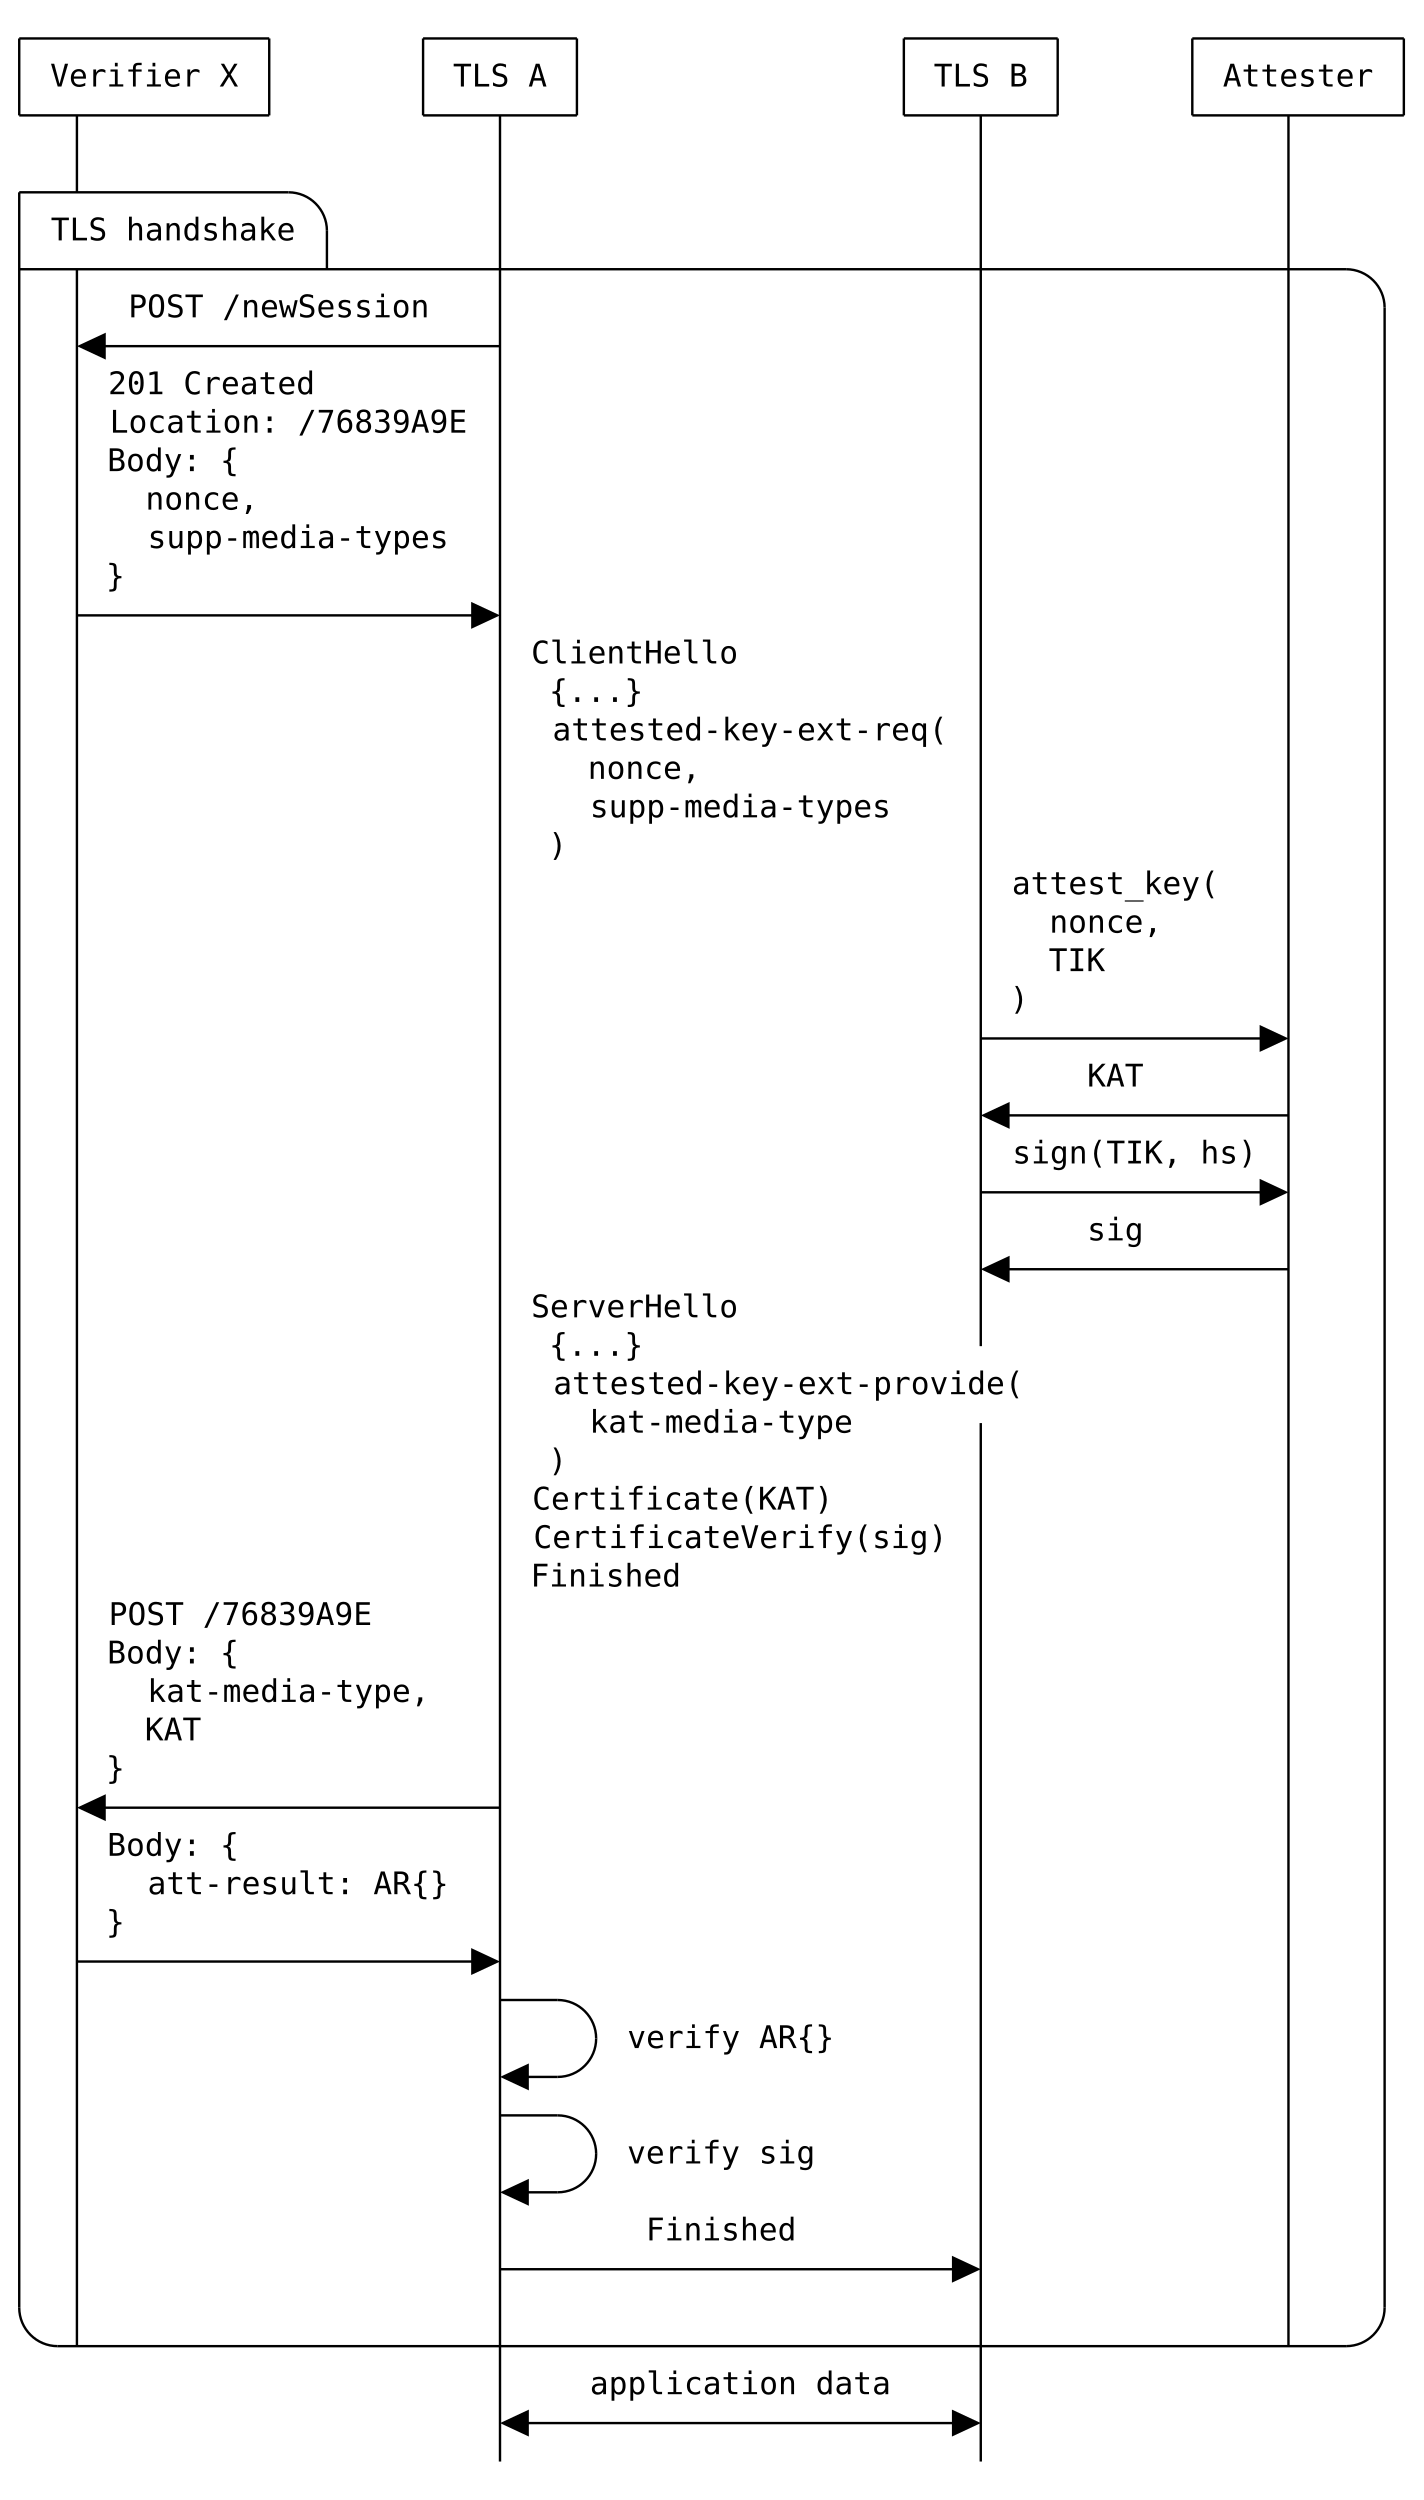
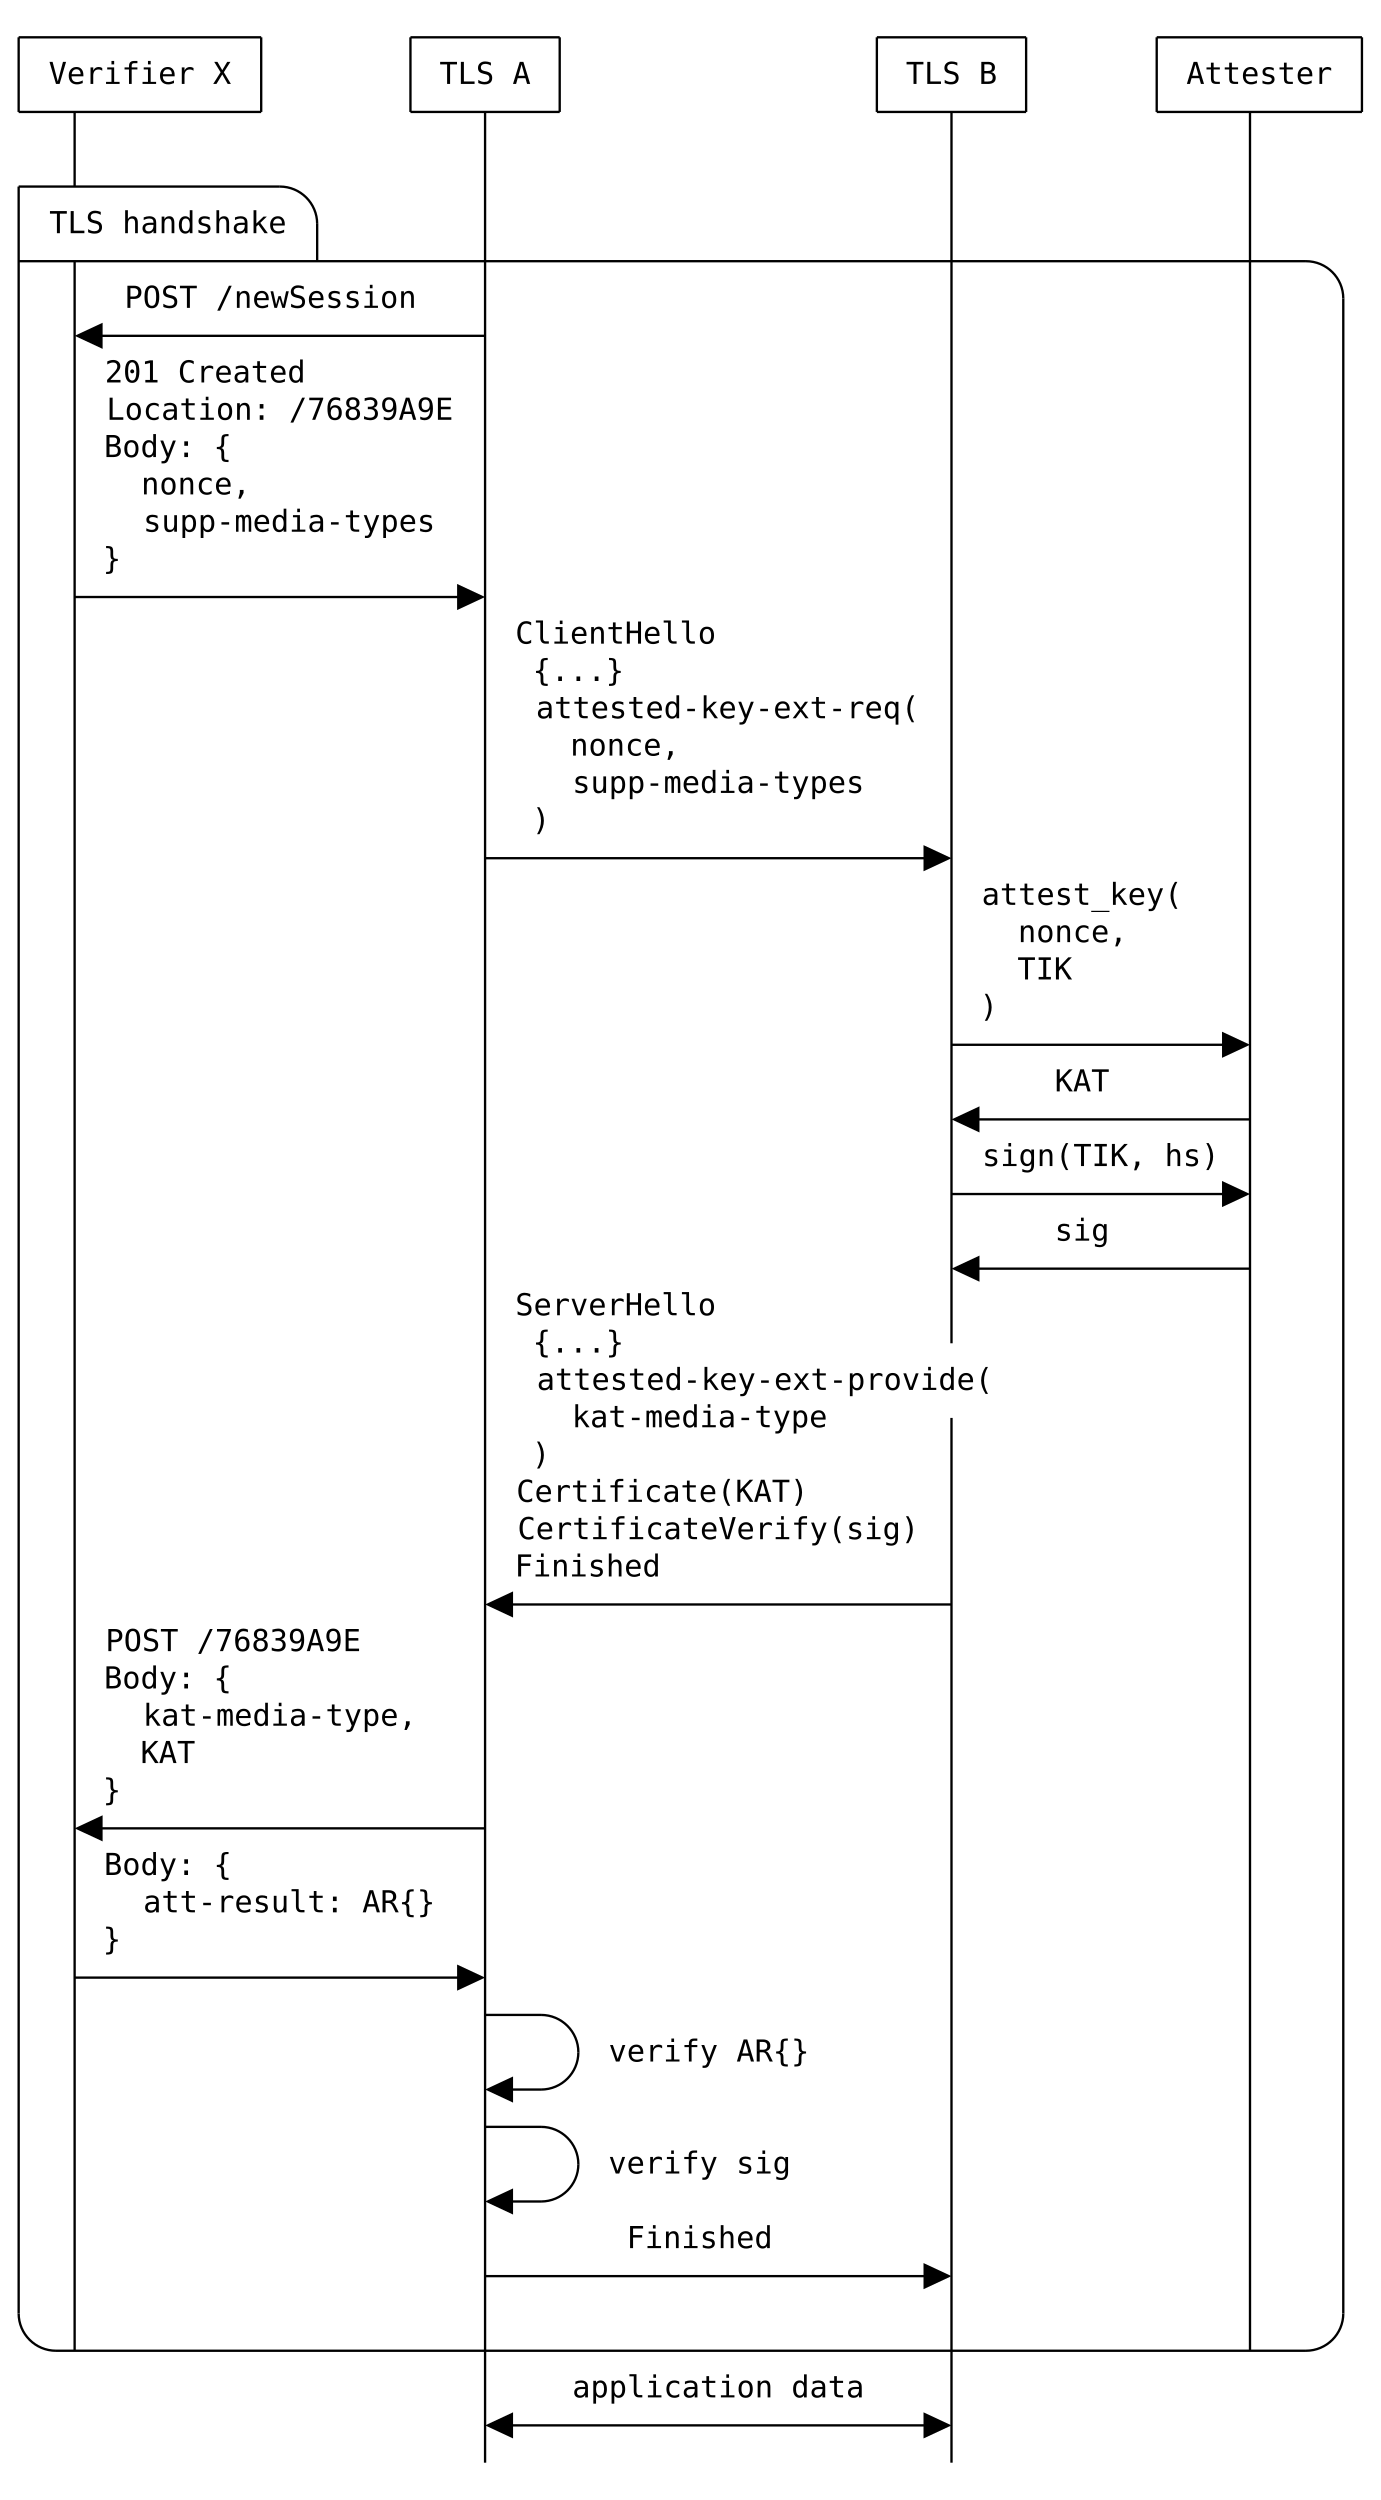
- <svg xmlns="http://www.w3.org/2000/svg" version="1.1" height="1040" width="592" viewBox="0 0 592 1040" class="diagram" text-anchor="middle" font-family="monospace" font-size="13px">
+ <svg xmlns="http://www.w3.org/2000/svg" version="1.1" height="1072" width="592" viewBox="0 0 592 1072" class="diagram" text-anchor="middle" font-family="monospace" font-size="13px">
  <path d="M 8,16 L 8,48" fill="none" stroke="black" />
-   <path d="M 8,80 L 8,960" fill="none" stroke="black" />
+   <path d="M 8,80 L 8,992" fill="none" stroke="black" />
  <path d="M 32,48 L 32,80" fill="none" stroke="black" />
-   <path d="M 32,112 L 32,976" fill="none" stroke="black" />
+   <path d="M 32,112 L 32,1008" fill="none" stroke="black" />
  <path d="M 112,16 L 112,48" fill="none" stroke="black" />
  <path d="M 136,96 L 136,112" fill="none" stroke="black" />
  <path d="M 176,16 L 176,48" fill="none" stroke="black" />
-   <path d="M 208,48 L 208,1024" fill="none" stroke="black" />
+   <path d="M 208,48 L 208,1056" fill="none" stroke="black" />
  <path d="M 240,16 L 240,48" fill="none" stroke="black" />
  <path d="M 376,16 L 376,48" fill="none" stroke="black" />
-   <path d="M 408,48 L 408,560" fill="none" stroke="black" />
-   <path d="M 408,592 L 408,1024" fill="none" stroke="black" />
+   <path d="M 408,48 L 408,576" fill="none" stroke="black" />
+   <path d="M 408,608 L 408,1056" fill="none" stroke="black" />
  <path d="M 440,16 L 440,48" fill="none" stroke="black" />
  <path d="M 496,16 L 496,48" fill="none" stroke="black" />
-   <path d="M 536,48 L 536,976" fill="none" stroke="black" />
-   <path d="M 576,128 L 576,960" fill="none" stroke="black" />
+   <path d="M 536,48 L 536,1008" fill="none" stroke="black" />
+   <path d="M 576,128 L 576,992" fill="none" stroke="black" />
  <path d="M 584,16 L 584,48" fill="none" stroke="black" />
  <path d="M 8,16 L 112,16" fill="none" stroke="black" />
  <path d="M 176,16 L 240,16" fill="none" stroke="black" />
  <path d="M 376,16 L 440,16" fill="none" stroke="black" />
  <path d="M 496,16 L 584,16" fill="none" stroke="black" />
  <path d="M 8,48 L 112,48" fill="none" stroke="black" />
  <path d="M 176,48 L 240,48" fill="none" stroke="black" />
  <path d="M 376,48 L 440,48" fill="none" stroke="black" />
  <path d="M 496,48 L 584,48" fill="none" stroke="black" />
  <path d="M 8,80 L 120,80" fill="none" stroke="black" />
  <path d="M 8,112 L 560,112" fill="none" stroke="black" />
  <path d="M 40,144 L 208,144" fill="none" stroke="black" />
  <path d="M 32,256 L 200,256" fill="none" stroke="black" />
-   <path d="M 408,432 L 528,432" fill="none" stroke="black" />
-   <path d="M 416,464 L 536,464" fill="none" stroke="black" />
-   <path d="M 408,496 L 528,496" fill="none" stroke="black" />
-   <path d="M 416,528 L 536,528" fill="none" stroke="black" />
-   <path d="M 40,752 L 208,752" fill="none" stroke="black" />
-   <path d="M 32,816 L 200,816" fill="none" stroke="black" />
-   <path d="M 208,832 L 232,832" fill="none" stroke="black" />
-   <path d="M 216,864 L 232,864" fill="none" stroke="black" />
-   <path d="M 208,880 L 232,880" fill="none" stroke="black" />
-   <path d="M 216,912 L 232,912" fill="none" stroke="black" />
-   <path d="M 208,944 L 400,944" fill="none" stroke="black" />
-   <path d="M 24,976 L 560,976" fill="none" stroke="black" />
-   <path d="M 216,1008 L 400,1008" fill="none" stroke="black" />
+   <path d="M 208,368 L 400,368" fill="none" stroke="black" />
+   <path d="M 408,448 L 528,448" fill="none" stroke="black" />
+   <path d="M 416,480 L 536,480" fill="none" stroke="black" />
+   <path d="M 408,512 L 528,512" fill="none" stroke="black" />
+   <path d="M 416,544 L 536,544" fill="none" stroke="black" />
+   <path d="M 216,688 L 408,688" fill="none" stroke="black" />
+   <path d="M 40,784 L 208,784" fill="none" stroke="black" />
+   <path d="M 32,848 L 200,848" fill="none" stroke="black" />
+   <path d="M 208,864 L 232,864" fill="none" stroke="black" />
+   <path d="M 216,896 L 232,896" fill="none" stroke="black" />
+   <path d="M 208,912 L 232,912" fill="none" stroke="black" />
+   <path d="M 216,944 L 232,944" fill="none" stroke="black" />
+   <path d="M 208,976 L 400,976" fill="none" stroke="black" />
+   <path d="M 24,1008 L 560,1008" fill="none" stroke="black" />
+   <path d="M 216,1040 L 400,1040" fill="none" stroke="black" />
  <path d="M 120,80 C 128.831,80 136,87.169 136,96" fill="none" stroke="black" />
  <path d="M 560,112 C 568.831,112 576,119.169 576,128" fill="none" stroke="black" />
-   <path d="M 232,832 C 240.831,832 248,839.169 248,848" fill="none" stroke="black" />
-   <path d="M 232,864 C 240.831,864 248,856.831 248,848" fill="none" stroke="black" />
-   <path d="M 232,880 C 240.831,880 248,887.169 248,896" fill="none" stroke="black" />
-   <path d="M 232,912 C 240.831,912 248,904.831 248,896" fill="none" stroke="black" />
-   <path d="M 24,976 C 15.169,976 8,968.831 8,960" fill="none" stroke="black" />
-   <path d="M 560,976 C 568.831,976 576,968.831 576,960" fill="none" stroke="black" />
-   <polygon class="arrowhead" points="536,496 524,490.4 524,501.6 " fill="black" transform="rotate(0,528,496)" />
-   <polygon class="arrowhead" points="536,432 524,426.4 524,437.6 " fill="black" transform="rotate(0,528,432)" />
-   <polygon class="arrowhead" points="424,528 412,522.4 412,533.6 " fill="black" transform="rotate(180,416,528)" />
-   <polygon class="arrowhead" points="424,464 412,458.4 412,469.6 " fill="black" transform="rotate(180,416,464)" />
-   <polygon class="arrowhead" points="408,1008 396,1002.4 396,1013.6 " fill="black" transform="rotate(0,400,1008)" />
-   <polygon class="arrowhead" points="408,944 396,938.4 396,949.6 " fill="black" transform="rotate(0,400,944)" />
-   <polygon class="arrowhead" points="224,1008 212,1002.4 212,1013.6 " fill="black" transform="rotate(180,216,1008)" />
-   <polygon class="arrowhead" points="224,912 212,906.4 212,917.6 " fill="black" transform="rotate(180,216,912)" />
-   <polygon class="arrowhead" points="224,864 212,858.4 212,869.6 " fill="black" transform="rotate(180,216,864)" />
-   <polygon class="arrowhead" points="208,816 196,810.4 196,821.6 " fill="black" transform="rotate(0,200,816)" />
+   <path d="M 232,864 C 240.831,864 248,871.169 248,880" fill="none" stroke="black" />
+   <path d="M 232,896 C 240.831,896 248,888.831 248,880" fill="none" stroke="black" />
+   <path d="M 232,912 C 240.831,912 248,919.169 248,928" fill="none" stroke="black" />
+   <path d="M 232,944 C 240.831,944 248,936.831 248,928" fill="none" stroke="black" />
+   <path d="M 24,1008 C 15.169,1008 8,1000.831 8,992" fill="none" stroke="black" />
+   <path d="M 560,1008 C 568.831,1008 576,1000.831 576,992" fill="none" stroke="black" />
+   <polygon class="arrowhead" points="536,512 524,506.4 524,517.6 " fill="black" transform="rotate(0,528,512)" />
+   <polygon class="arrowhead" points="536,448 524,442.4 524,453.6 " fill="black" transform="rotate(0,528,448)" />
+   <polygon class="arrowhead" points="424,544 412,538.4 412,549.6 " fill="black" transform="rotate(180,416,544)" />
+   <polygon class="arrowhead" points="424,480 412,474.4 412,485.6 " fill="black" transform="rotate(180,416,480)" />
+   <polygon class="arrowhead" points="408,1040 396,1034.4 396,1045.6 " fill="black" transform="rotate(0,400,1040)" />
+   <polygon class="arrowhead" points="408,976 396,970.4 396,981.6 " fill="black" transform="rotate(0,400,976)" />
+   <polygon class="arrowhead" points="408,368 396,362.4 396,373.6 " fill="black" transform="rotate(0,400,368)" />
+   <polygon class="arrowhead" points="224,1040 212,1034.4 212,1045.6 " fill="black" transform="rotate(180,216,1040)" />
+   <polygon class="arrowhead" points="224,944 212,938.4 212,949.6 " fill="black" transform="rotate(180,216,944)" />
+   <polygon class="arrowhead" points="224,896 212,890.4 212,901.6 " fill="black" transform="rotate(180,216,896)" />
+   <polygon class="arrowhead" points="224,688 212,682.4 212,693.6 " fill="black" transform="rotate(180,216,688)" />
+   <polygon class="arrowhead" points="208,848 196,842.4 196,853.6 " fill="black" transform="rotate(0,200,848)" />
  <polygon class="arrowhead" points="208,256 196,250.4 196,261.6 " fill="black" transform="rotate(0,200,256)" />
-   <polygon class="arrowhead" points="48,752 36,746.4 36,757.6 " fill="black" transform="rotate(180,40,752)" />
+   <polygon class="arrowhead" points="48,784 36,778.4 36,789.6 " fill="black" transform="rotate(180,40,784)" />
  <polygon class="arrowhead" points="48,144 36,138.4 36,149.6 " fill="black" transform="rotate(180,40,144)" />
  <g class="text">
    <text x="60" y="36">Verifier X</text>
    <text x="208" y="36">TLS A</text>
    <text x="408" y="36">TLS B</text>
    <text x="540" y="36">Attester</text>
    <text x="72" y="100">TLS handshake</text>
    <text x="116" y="132">POST /newSession</text>
    <text x="88" y="164">201 Created</text>
    <text x="120" y="180">Location: /76839A9E</text>
    <text x="72" y="196">Body: {</text>
    <text x="84" y="212">nonce,</text>
    <text x="124" y="228">supp-media-types</text>
    <text x="48" y="244">}</text>
    <text x="264" y="276">ClientHello</text>
    <text x="248" y="292">{...}</text>
    <text x="312" y="308">attested-key-ext-req(</text>
    <text x="268" y="324">nonce,</text>
    <text x="308" y="340">supp-media-types</text>
    <text x="232" y="356">)</text>
-     <text x="464" y="372">attest_key(</text>
-     <text x="460" y="388">nonce,</text>
-     <text x="448" y="404">TIK</text>
-     <text x="424" y="420">)</text>
-     <text x="464" y="452">KAT</text>
-     <text x="472" y="484">sign(TIK, hs)</text>
-     <text x="464" y="516">sig</text>
-     <text x="264" y="548">ServerHello</text>
-     <text x="248" y="564">{...}</text>
-     <text x="328" y="580">attested-key-ext-provide(</text>
-     <text x="300" y="596">kat-media-type</text>
-     <text x="232" y="612">)</text>
-     <text x="284" y="628">Certificate(KAT)</text>
-     <text x="308" y="644">CertificateVerify(sig)</text>
-     <text x="252" y="660">Finished</text>
-     <text x="100" y="676">POST /76839A9E</text>
-     <text x="72" y="692">Body: {</text>
-     <text x="120" y="708">kat-media-type,</text>
-     <text x="72" y="724">KAT</text>
-     <text x="48" y="740">}</text>
-     <text x="72" y="772">Body: {</text>
-     <text x="124" y="788">att-result: AR{}</text>
-     <text x="48" y="804">}</text>
-     <text x="304" y="852">verify AR{}</text>
-     <text x="300" y="900">verify sig</text>
-     <text x="300" y="932">Finished</text>
-     <text x="308" y="996">application data</text>
+     <text x="464" y="388">attest_key(</text>
+     <text x="460" y="404">nonce,</text>
+     <text x="448" y="420">TIK</text>
+     <text x="424" y="436">)</text>
+     <text x="464" y="468">KAT</text>
+     <text x="472" y="500">sign(TIK, hs)</text>
+     <text x="464" y="532">sig</text>
+     <text x="264" y="564">ServerHello</text>
+     <text x="248" y="580">{...}</text>
+     <text x="328" y="596">attested-key-ext-provide(</text>
+     <text x="300" y="612">kat-media-type</text>
+     <text x="232" y="628">)</text>
+     <text x="284" y="644">Certificate(KAT)</text>
+     <text x="308" y="660">CertificateVerify(sig)</text>
+     <text x="252" y="676">Finished</text>
+     <text x="100" y="708">POST /76839A9E</text>
+     <text x="72" y="724">Body: {</text>
+     <text x="120" y="740">kat-media-type,</text>
+     <text x="72" y="756">KAT</text>
+     <text x="48" y="772">}</text>
+     <text x="72" y="804">Body: {</text>
+     <text x="124" y="820">att-result: AR{}</text>
+     <text x="48" y="836">}</text>
+     <text x="304" y="884">verify AR{}</text>
+     <text x="300" y="932">verify sig</text>
+     <text x="300" y="964">Finished</text>
+     <text x="308" y="1028">application data</text>
  </g>
</svg>
